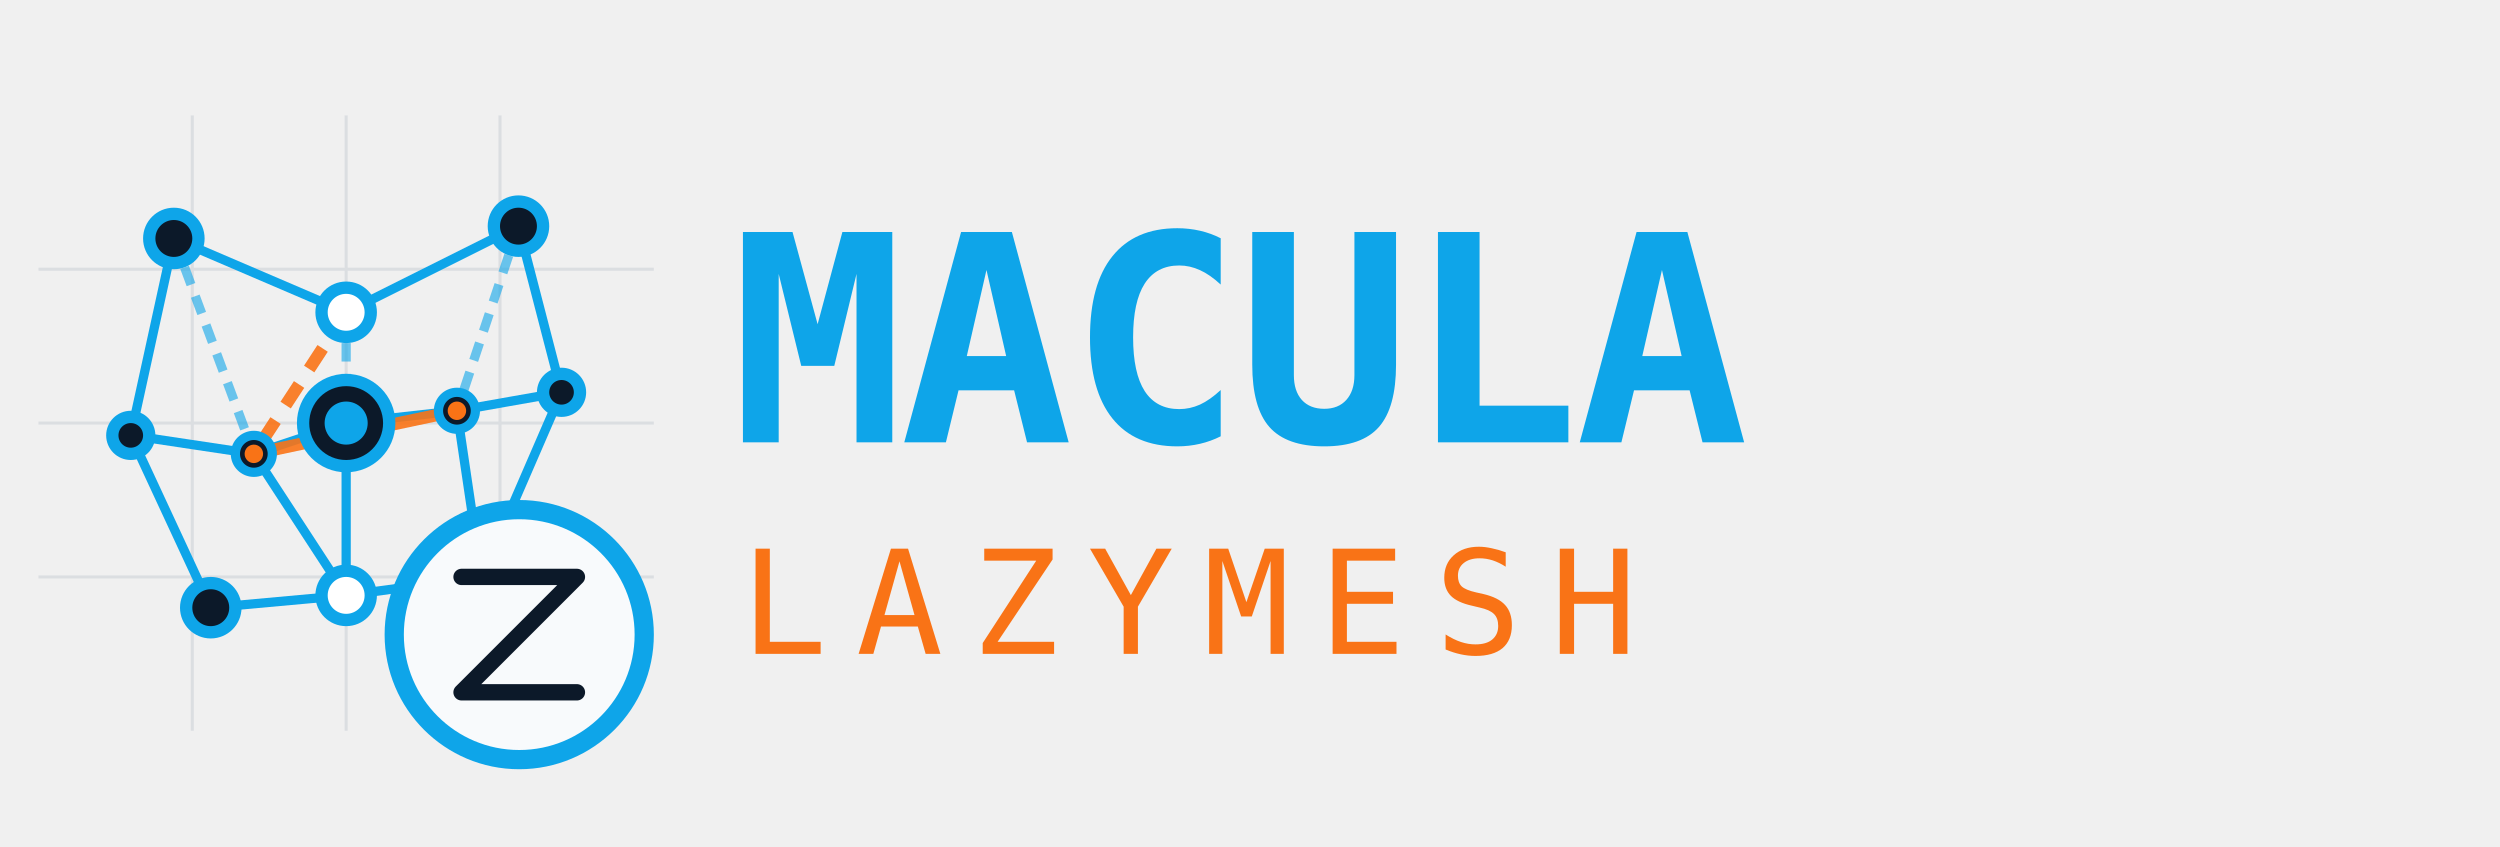
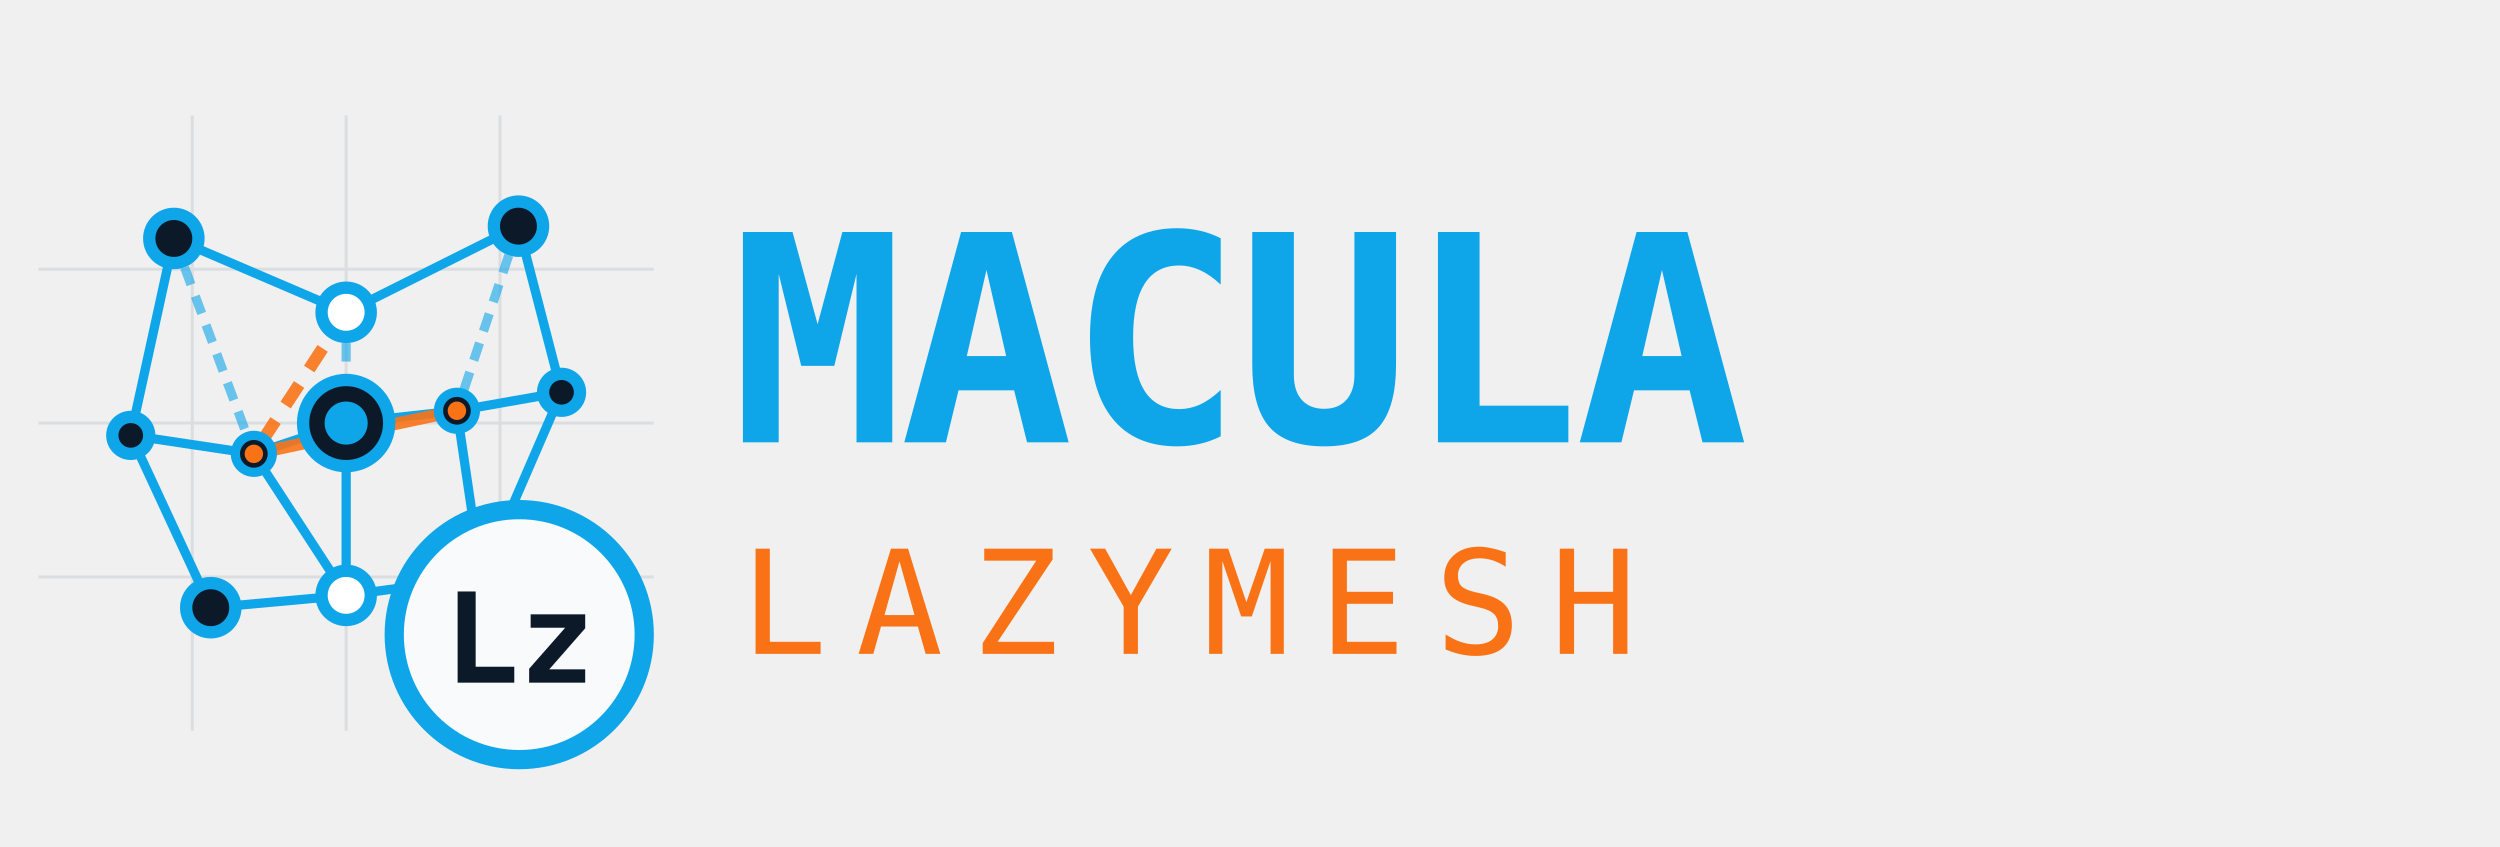
<svg xmlns="http://www.w3.org/2000/svg" viewBox="0 0 260 88" width="260" height="88">
  <g transform="translate(4, 12) scale(0.64)">
    <g stroke="#1E3A5F" stroke-width="0.5" opacity="0.1">
      <line x1="0" y1="25" x2="100" y2="25" />
      <line x1="0" y1="50" x2="100" y2="50" />
      <line x1="0" y1="75" x2="100" y2="75" />
      <line x1="25" y1="0" x2="25" y2="100" />
      <line x1="50" y1="0" x2="50" y2="100" />
      <line x1="75" y1="0" x2="75" y2="100" />
    </g>
    <g stroke="#0EA5E9" stroke-width="1.5" fill="none">
      <line x1="22" y1="20" x2="50" y2="32" />
      <line x1="50" y1="32" x2="78" y2="18" />
      <line x1="22" y1="20" x2="15" y2="52" />
      <line x1="78" y1="18" x2="85" y2="45" />
      <line x1="15" y1="52" x2="35" y2="55" />
      <line x1="35" y1="55" x2="50" y2="50" />
      <line x1="50" y1="50" x2="68" y2="48" />
      <line x1="68" y1="48" x2="85" y2="45" />
      <line x1="15" y1="52" x2="28" y2="80" />
      <line x1="35" y1="55" x2="50" y2="78" />
      <line x1="50" y1="50" x2="50" y2="78" />
      <line x1="68" y1="48" x2="72" y2="75" />
      <line x1="85" y1="45" x2="72" y2="75" />
      <line x1="28" y1="80" x2="50" y2="78" />
      <line x1="50" y1="78" x2="72" y2="75" />
      <line x1="22" y1="20" x2="35" y2="55" stroke-dasharray="3,2" opacity="0.6" />
      <line x1="78" y1="18" x2="68" y2="48" stroke-dasharray="3,2" opacity="0.6" />
      <line x1="50" y1="32" x2="50" y2="50" stroke-dasharray="3,2" opacity="0.6" />
    </g>
    <g stroke="#F97316" stroke-width="2" fill="none" opacity="0.9">
      <line x1="35" y1="55" x2="68" y2="48" />
      <line x1="50" y1="32" x2="35" y2="55" stroke-dasharray="4,3" />
    </g>
    <g stroke="#0EA5E9" stroke-width="2" fill="#0C1929">
      <circle cx="22" cy="20" r="4" />
      <circle cx="78" cy="18" r="4" />
      <circle cx="15" cy="52" r="3" />
      <circle cx="85" cy="45" r="3" />
      <circle cx="28" cy="80" r="4" />
      <circle cx="72" cy="75" r="4" />
    </g>
    <g stroke="#0EA5E9" stroke-width="2" fill="white">
      <circle cx="50" cy="32" r="4" />
      <circle cx="50" cy="78" r="4" />
    </g>
    <circle cx="50" cy="50" r="7" stroke="#0EA5E9" stroke-width="2" fill="#0C1929" />
    <circle cx="50" cy="50" r="3.5" fill="#0EA5E9" />
    <g stroke="#0EA5E9" stroke-width="1.5" fill="#0C1929">
      <circle cx="35" cy="55" r="3" />
      <circle cx="68" cy="48" r="3" />
    </g>
    <g fill="#F97316">
      <circle cx="35" cy="55" r="1.5" />
      <circle cx="68" cy="48" r="1.5" />
    </g>
  </g>
  <text x="76" y="46" font-family="'JetBrains Mono', 'Fira Code', 'SF Mono', Consolas, monospace" font-size="30" font-weight="600" fill="#0EA5E9" letter-spacing="-0.5px">MACULA</text>
  <text x="77" y="68" font-family="'JetBrains Mono', 'Fira Code', 'SF Mono', Consolas, monospace" font-size="15" font-weight="500" fill="#F97316" letter-spacing="3px">LAZYMESH</text>
  <circle cx="54" cy="66" r="13" fill="#F8FAFC" stroke="#0EA5E9" stroke-width="2" />
-   <path d="M48,60 L60,60 L48,72 L60,72" stroke="#0C1929" stroke-width="1.7" stroke-linecap="round" stroke-linejoin="round" fill="none" />
+   <text x="54" y="71" text-anchor="middle" font-family="'JetBrains Mono', 'Fira Code', 'SF Mono', Consolas, monospace" font-size="13" font-weight="700" fill="#0C1929">Lz</text>
</svg>
